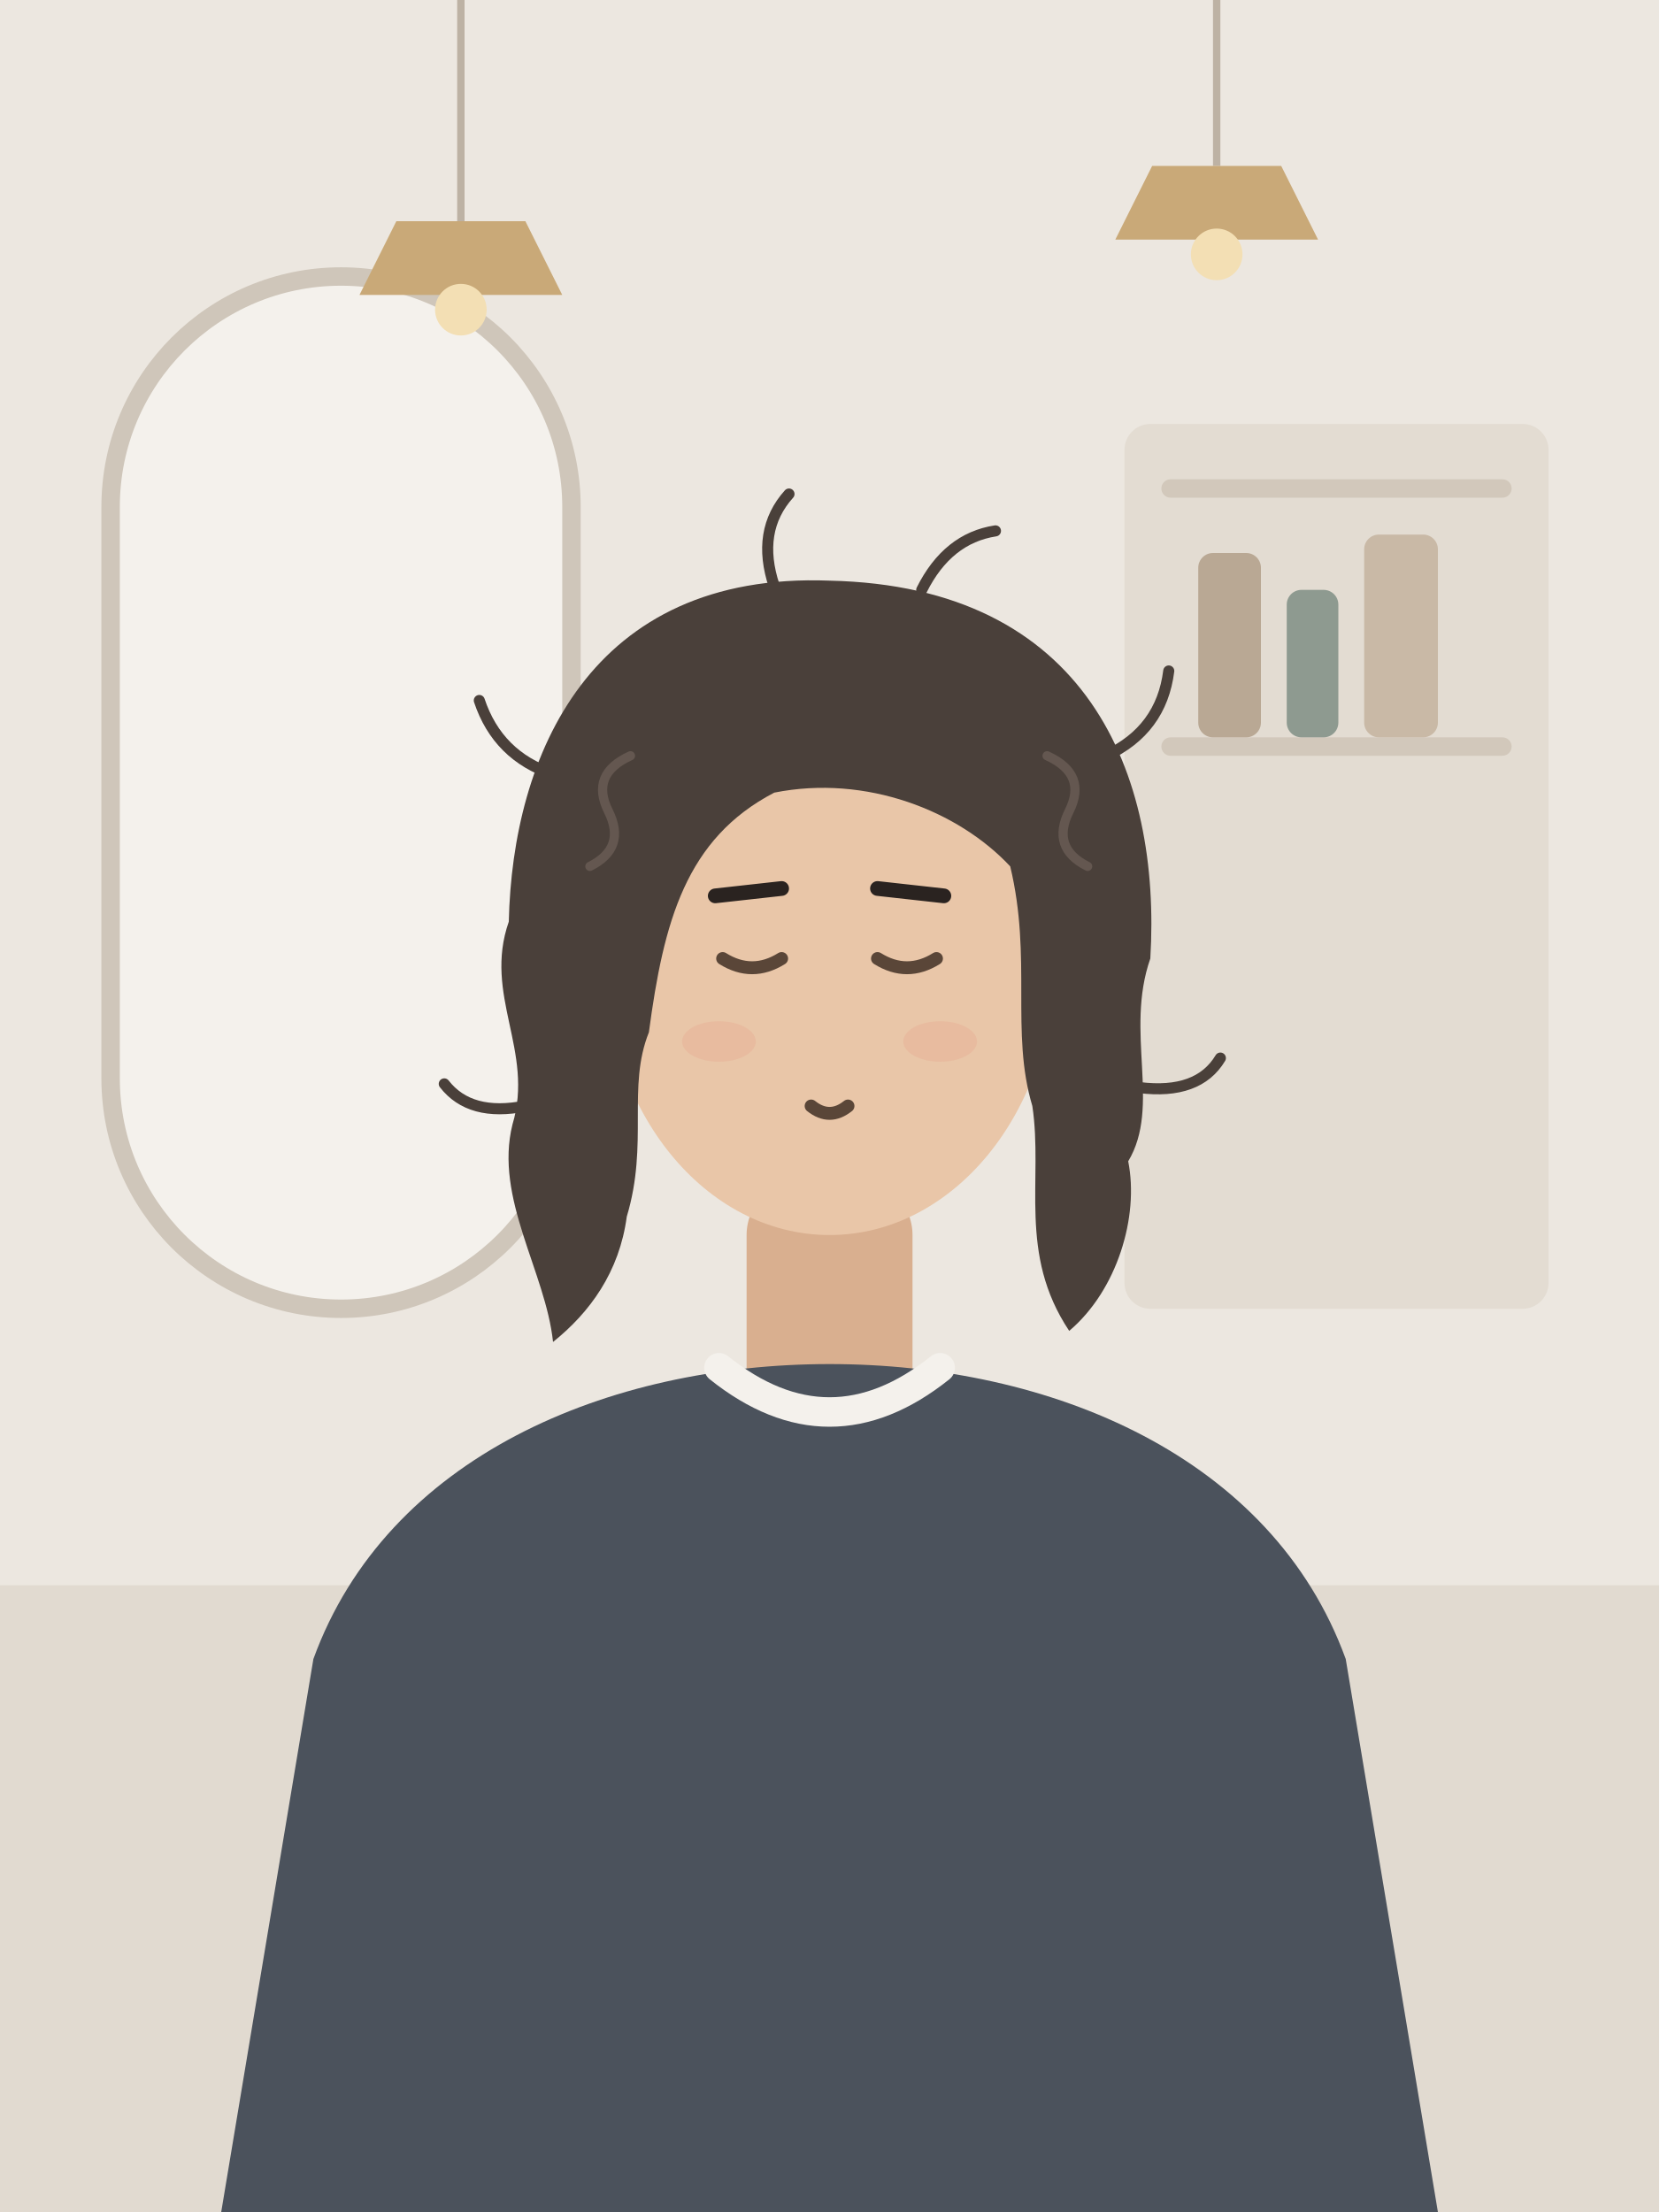
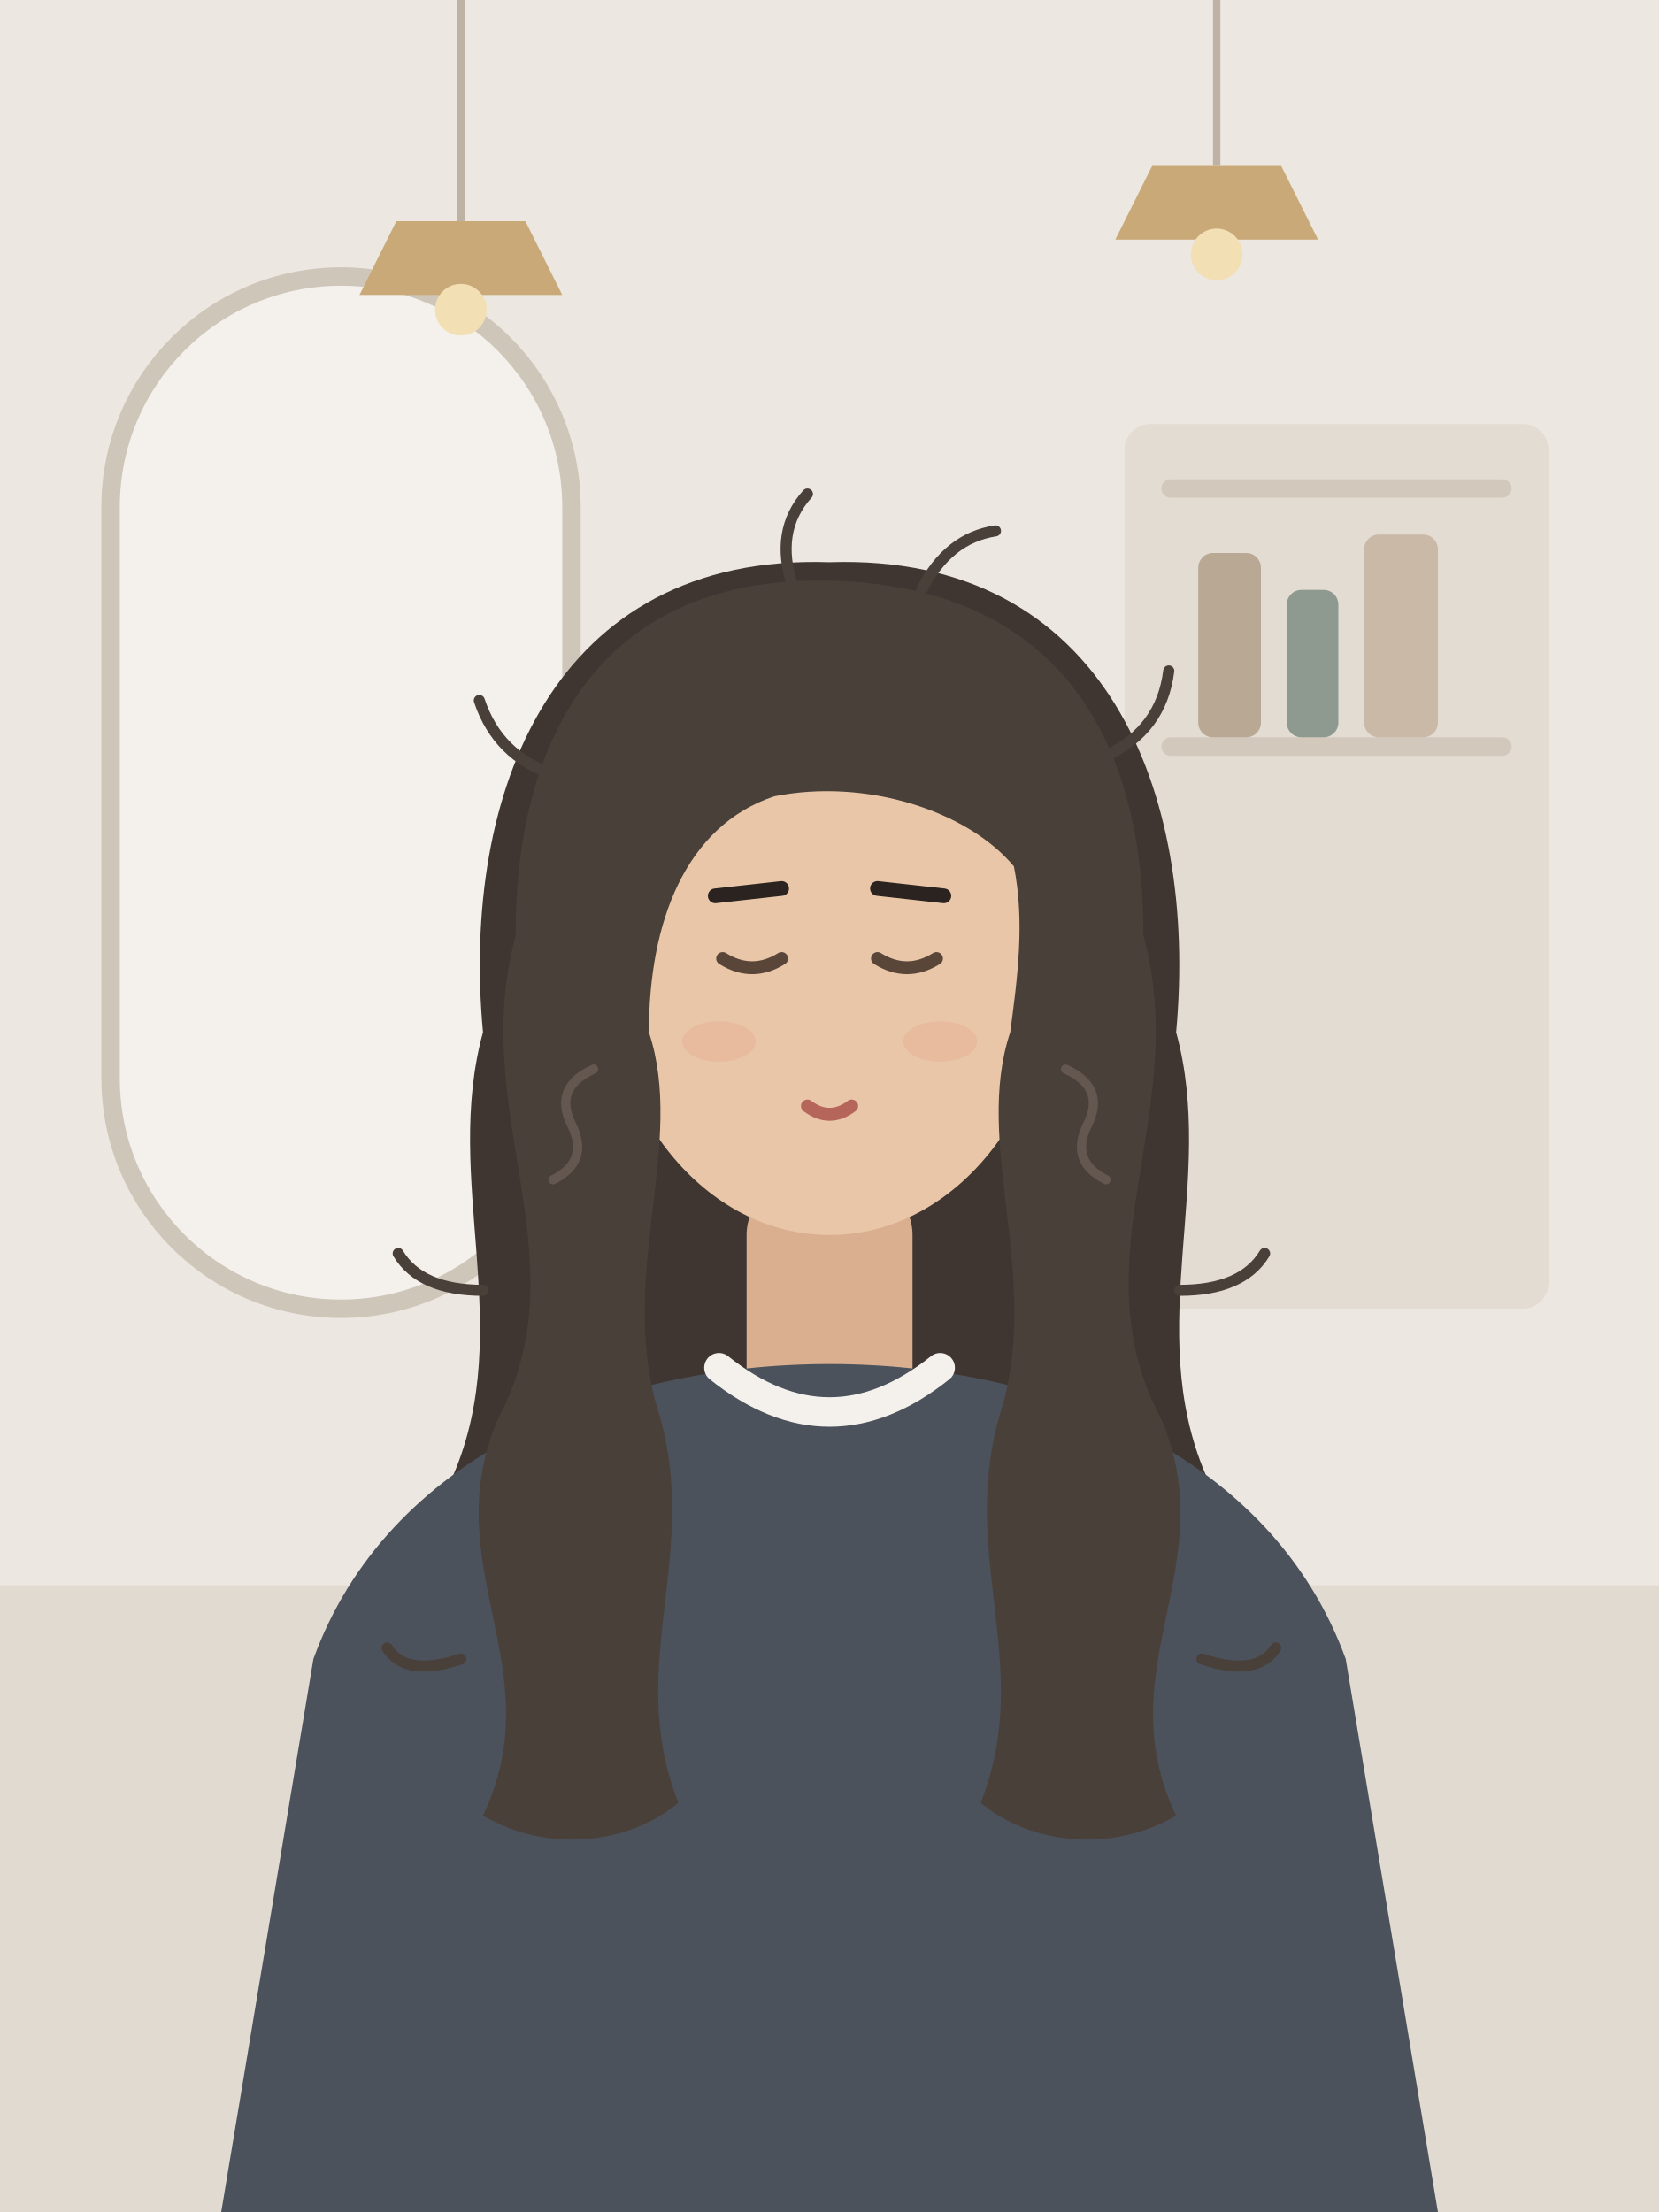
<svg xmlns="http://www.w3.org/2000/svg" width="900" height="1200" viewBox="0 0 900 1200">
  <rect width="900" height="1200" fill="#ECE7E0" />
  <rect y="860" width="900" height="340" fill="#E1DAD0" />
  <rect x="60" y="150" width="250" height="560" rx="125" fill="#F4F1EC" stroke="#CFC6BA" stroke-width="10" />
  <rect x="610" y="230" width="230" height="480" rx="14" fill="#E3DCD2" />
  <rect x="630" y="260" width="190" height="10" rx="5" fill="#D2C8BB" />
  <rect x="630" y="400" width="190" height="10" rx="5" fill="#D2C8BB" />
  <rect x="650" y="300" width="34" height="100" rx="8" fill="#B9A894" />
  <rect x="698" y="320" width="28" height="80" rx="8" fill="#8E9A90" />
  <rect x="740" y="290" width="40" height="110" rx="8" fill="#C9B9A6" />
  <g stroke="#BDB2A4" stroke-width="4">
    <line x1="250" y1="0" x2="250" y2="120" />
    <line x1="660" y1="0" x2="660" y2="90" />
  </g>
  <path d="M215 120 h70 l20 40 h-110 z" fill="#C9A978" />
  <circle cx="250" cy="168" r="14" fill="#F3DFB4" />
  <path d="M625 90 h70 l20 40 h-110 z" fill="#C9A978" />
  <circle cx="660" cy="138" r="14" fill="#F3DFB4" />
  <rect x="235" y="900" width="430" height="330" rx="60" fill="#7A5A45" />
+   <path d="M450 305 C 300 300 250 430 262 560 C 240 640 280 720 246 800 C 226 880 268 940 240 1000 C 380 1030 520 1030 660 1000 C 632 940 674 880 654 800 C 620 720 660 640 638 560 C 650 430 600 300 450 305 Z" fill="#3F3631" />
  <rect x="405" y="640" width="90" height="140" rx="30" fill="#D9AF8F" />
  <path d="M450 740 C 330 740 210 790 170 900 L 120 1200 L 780 1200 L 730 900 C 690 790 570 740 450 740 Z" fill="#4B525C" />
  <path d="M390 742 Q 450 790 510 742" fill="none" stroke="#F4F1EC" stroke-width="16" stroke-linecap="round" />
  <ellipse cx="327" cy="540" rx="22" ry="34" fill="#D9AF8F" />
  <ellipse cx="573" cy="540" rx="22" ry="34" fill="#D9AF8F" />
  <ellipse cx="450" cy="520" rx="122" ry="150" fill="#E9C6A8" />
  <g stroke="#5A4638" stroke-width="7" stroke-linecap="round" fill="none">
    <path d="M392 520 q 16 10 32 0" />
    <path d="M476 520 q 16 10 32 0" />
-     <path d="M440 600 q 10 8 20 0" />
  </g>
+   <path d="M438 600 q 12 9 24 0" stroke="#B5655A" stroke-width="7" fill="none" stroke-linecap="round" />
  <g stroke="#2A2320" stroke-width="8" stroke-linecap="round">
    <line x1="388" y1="486" x2="424" y2="482" />
    <line x1="476" y1="482" x2="512" y2="486" />
  </g>
  <ellipse cx="390" cy="565" rx="20" ry="11" fill="#E7AE95" opacity=".45" />
  <ellipse cx="510" cy="565" rx="20" ry="11" fill="#E7AE95" opacity=".45" />
-   <path d="M450 315 C 320 310 278 410 276 500 C 262 540 290 570 278 610 C 268 650 296 690 300 728 C 320 712 336 690 340 660 C 352 620 340 590 352 560 C 360 500 372 455 420 430 C 470 420 520 440 548 470 C 560 520 548 560 560 600 C 566 640 552 680 580 722 C 606 700 618 660 612 630 C 630 600 610 560 624 520 C 630 420 590 318 450 315 Z" fill="#4A403A" />
+   <path d="M450 315 C 318 312 276 412 280 520 L 352 560 C 352 500 372 448 420 432 C 470 422 525 440 550 470 C 556 500 552 530 548 560 L 620 520 C 624 412 582 318 450 315 Z" fill="#4A403A" />
+   <path d="M282 500 C 250 600 318 680 270 770 C 236 850 300 905 262 985 C 298 1006 342 1000 368 978 C 338 902 382 842 356 762 C 336 690 372 620 352 560 Z" fill="#4A403A" />
+   <path d="M 618 500 C 650 600 582 680 630 770 C 664 850 600 905 638 985 C 602 1006 558 1000 532 978 C 562 902 518 842 544 762 C 564 690 528 620 548 560 Z" fill="#4A403A" />
  <g fill="none" stroke="#4A403A" stroke-width="6" stroke-linecap="round">
    <path d="M300 420 q -30 -10 -40 -40" />
    <path d="M600 410 q 30 -14 34 -46" />
-     <path d="M285 600 q -30 6 -44 -12" />
-     <path d="M618 590 q 32 4 44 -16" />
-     <path d="M420 318 q -10 -30 8 -50" />
+     <path d="M262 700 q -34 0 -46 -20" />
+     <path d="M640 700 q 34 0 46 -20" />
+     <path d="M430 318 q -10 -30 8 -50" />
    <path d="M500 320 q 14 -28 40 -32" />
+     <path d="M250 900 q -30 10 -40 -6" />
+     <path d="M652 900 q 30 10 40 -6" />
  </g>
  <g fill="none" stroke="#6A5D55" stroke-width="5" stroke-linecap="round" opacity=".8">
-     <path d="M320 470 q 20 -10 10 -30 q -10 -20 12 -30" />
-     <path d="M590 470 q -20 -10 -10 -30 q 10 -20 -12 -30" />
+     <path d="M300 640 q 20 -10 10 -30 q -10 -20 12 -30" />
+     <path d="M600 640 q -20 -10 -10 -30 q 10 -20 -12 -30" />
  </g>
</svg>
